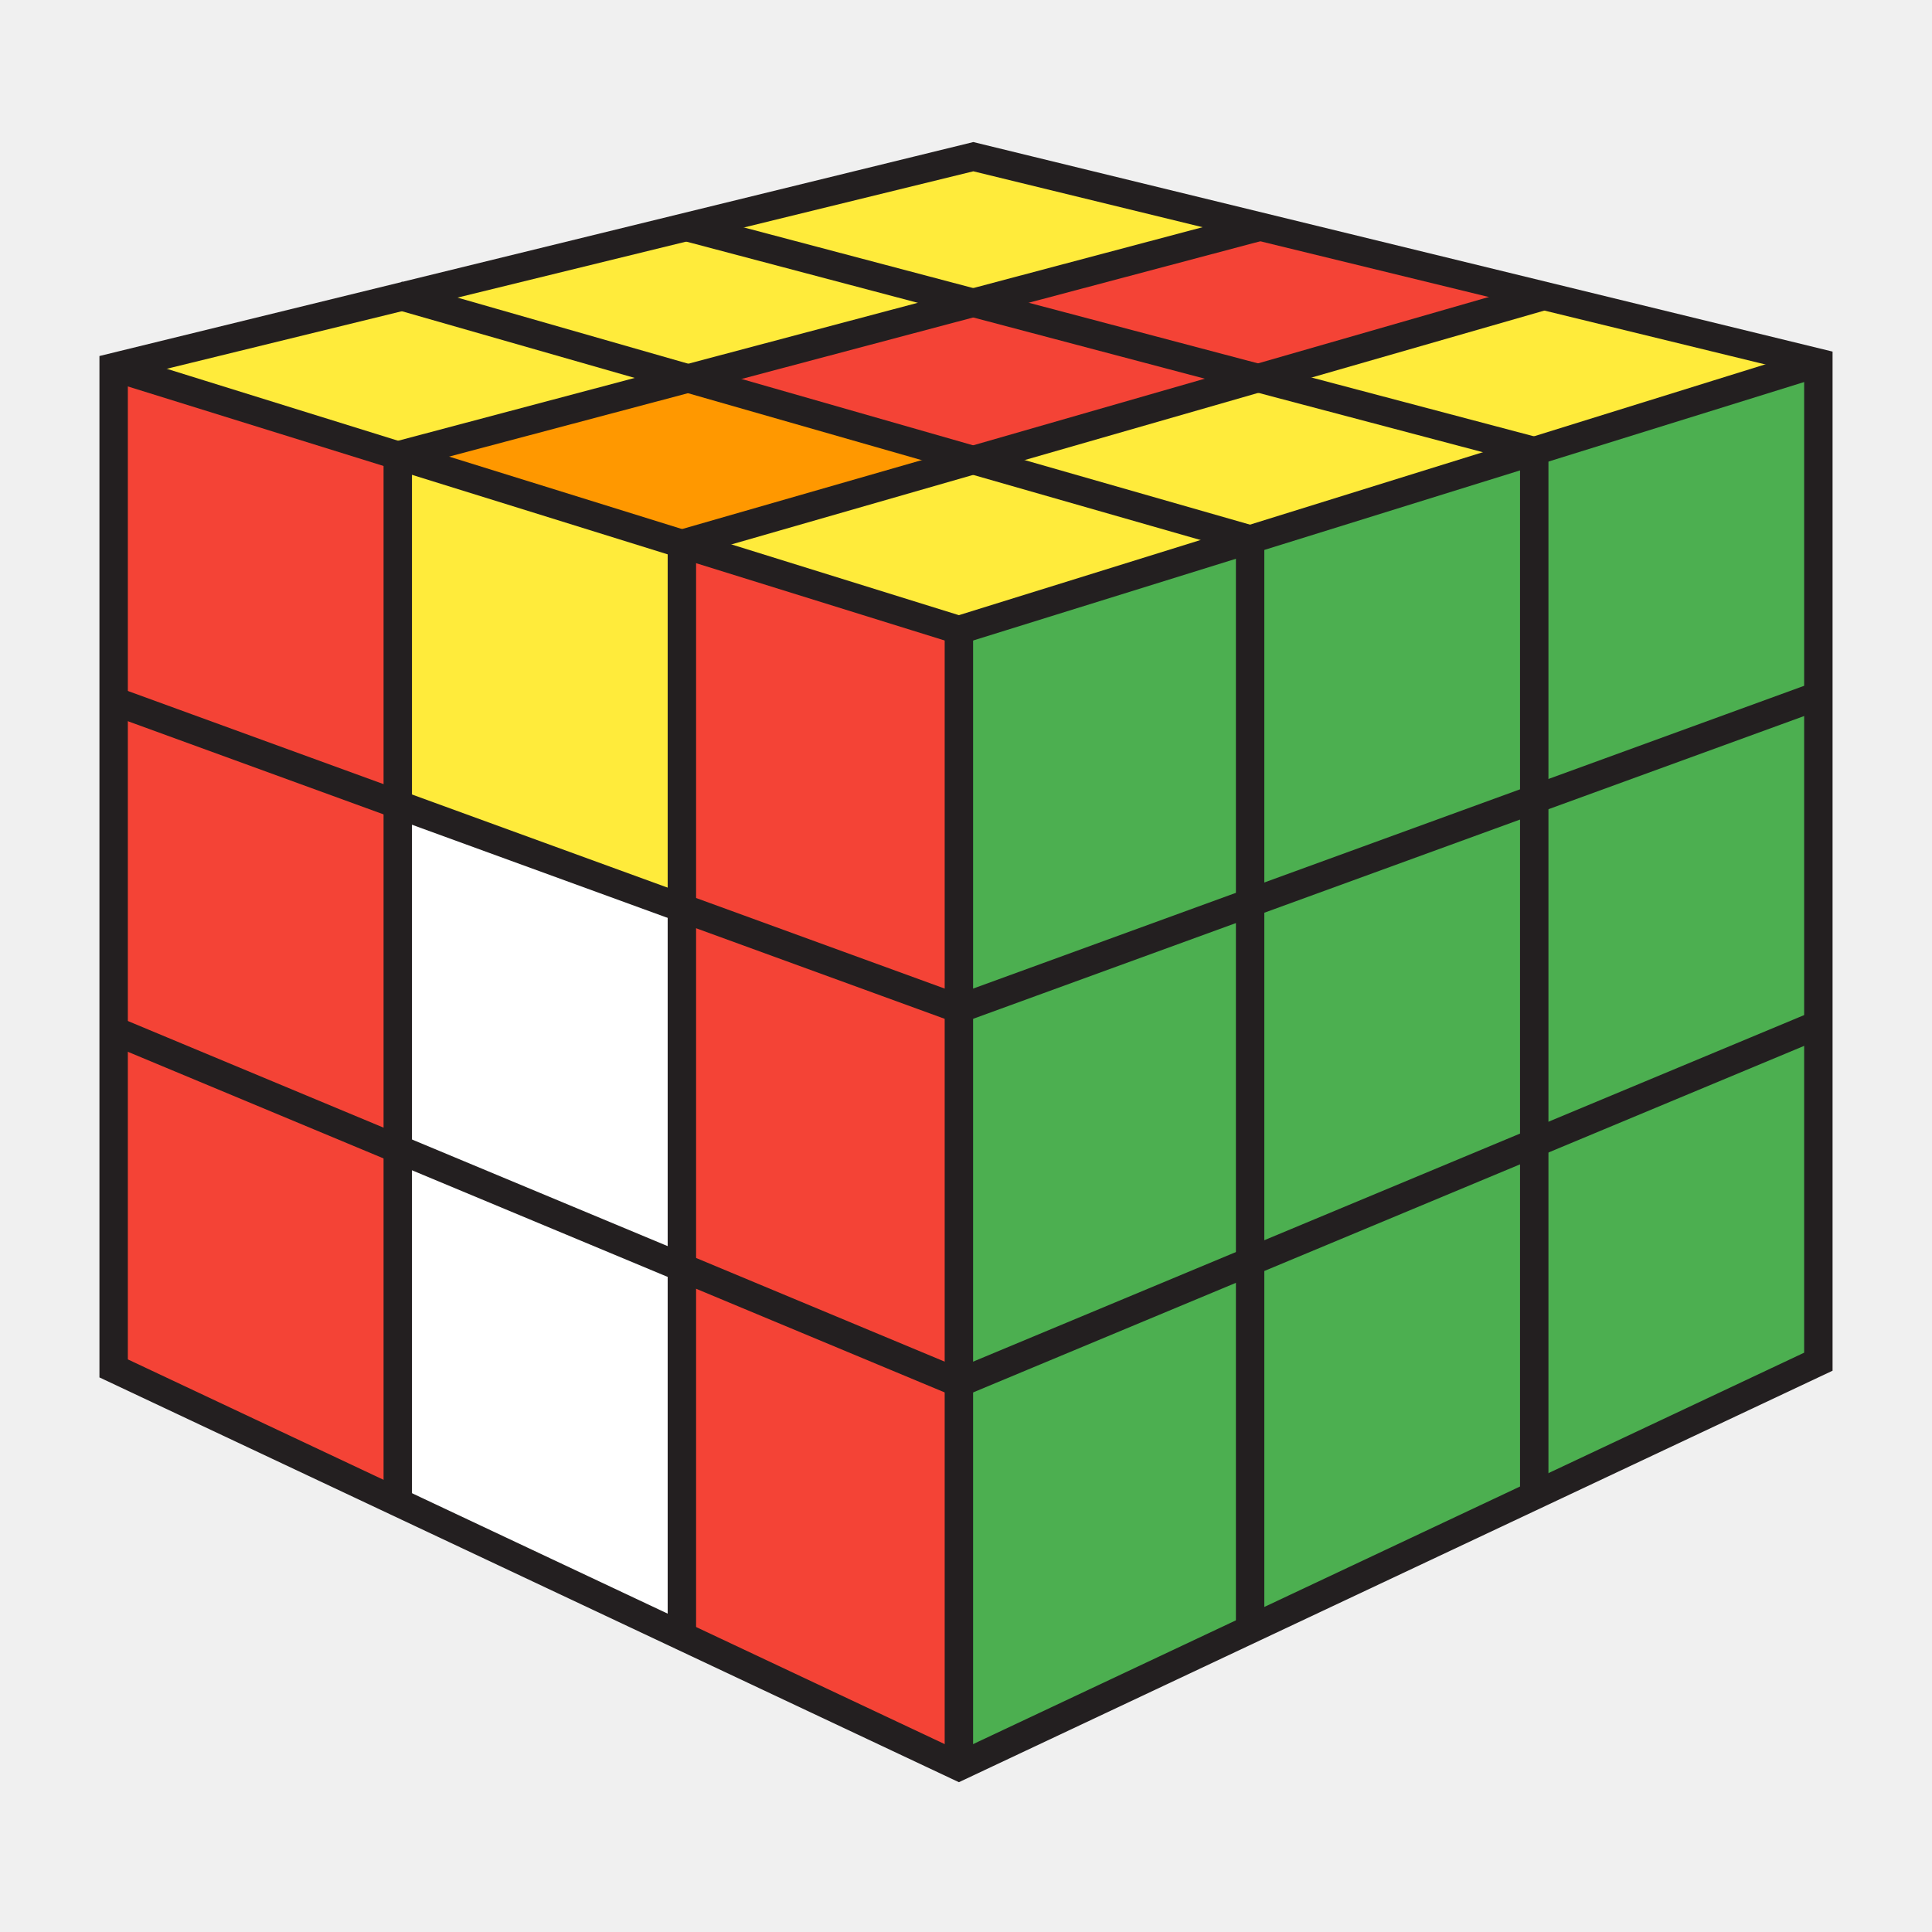
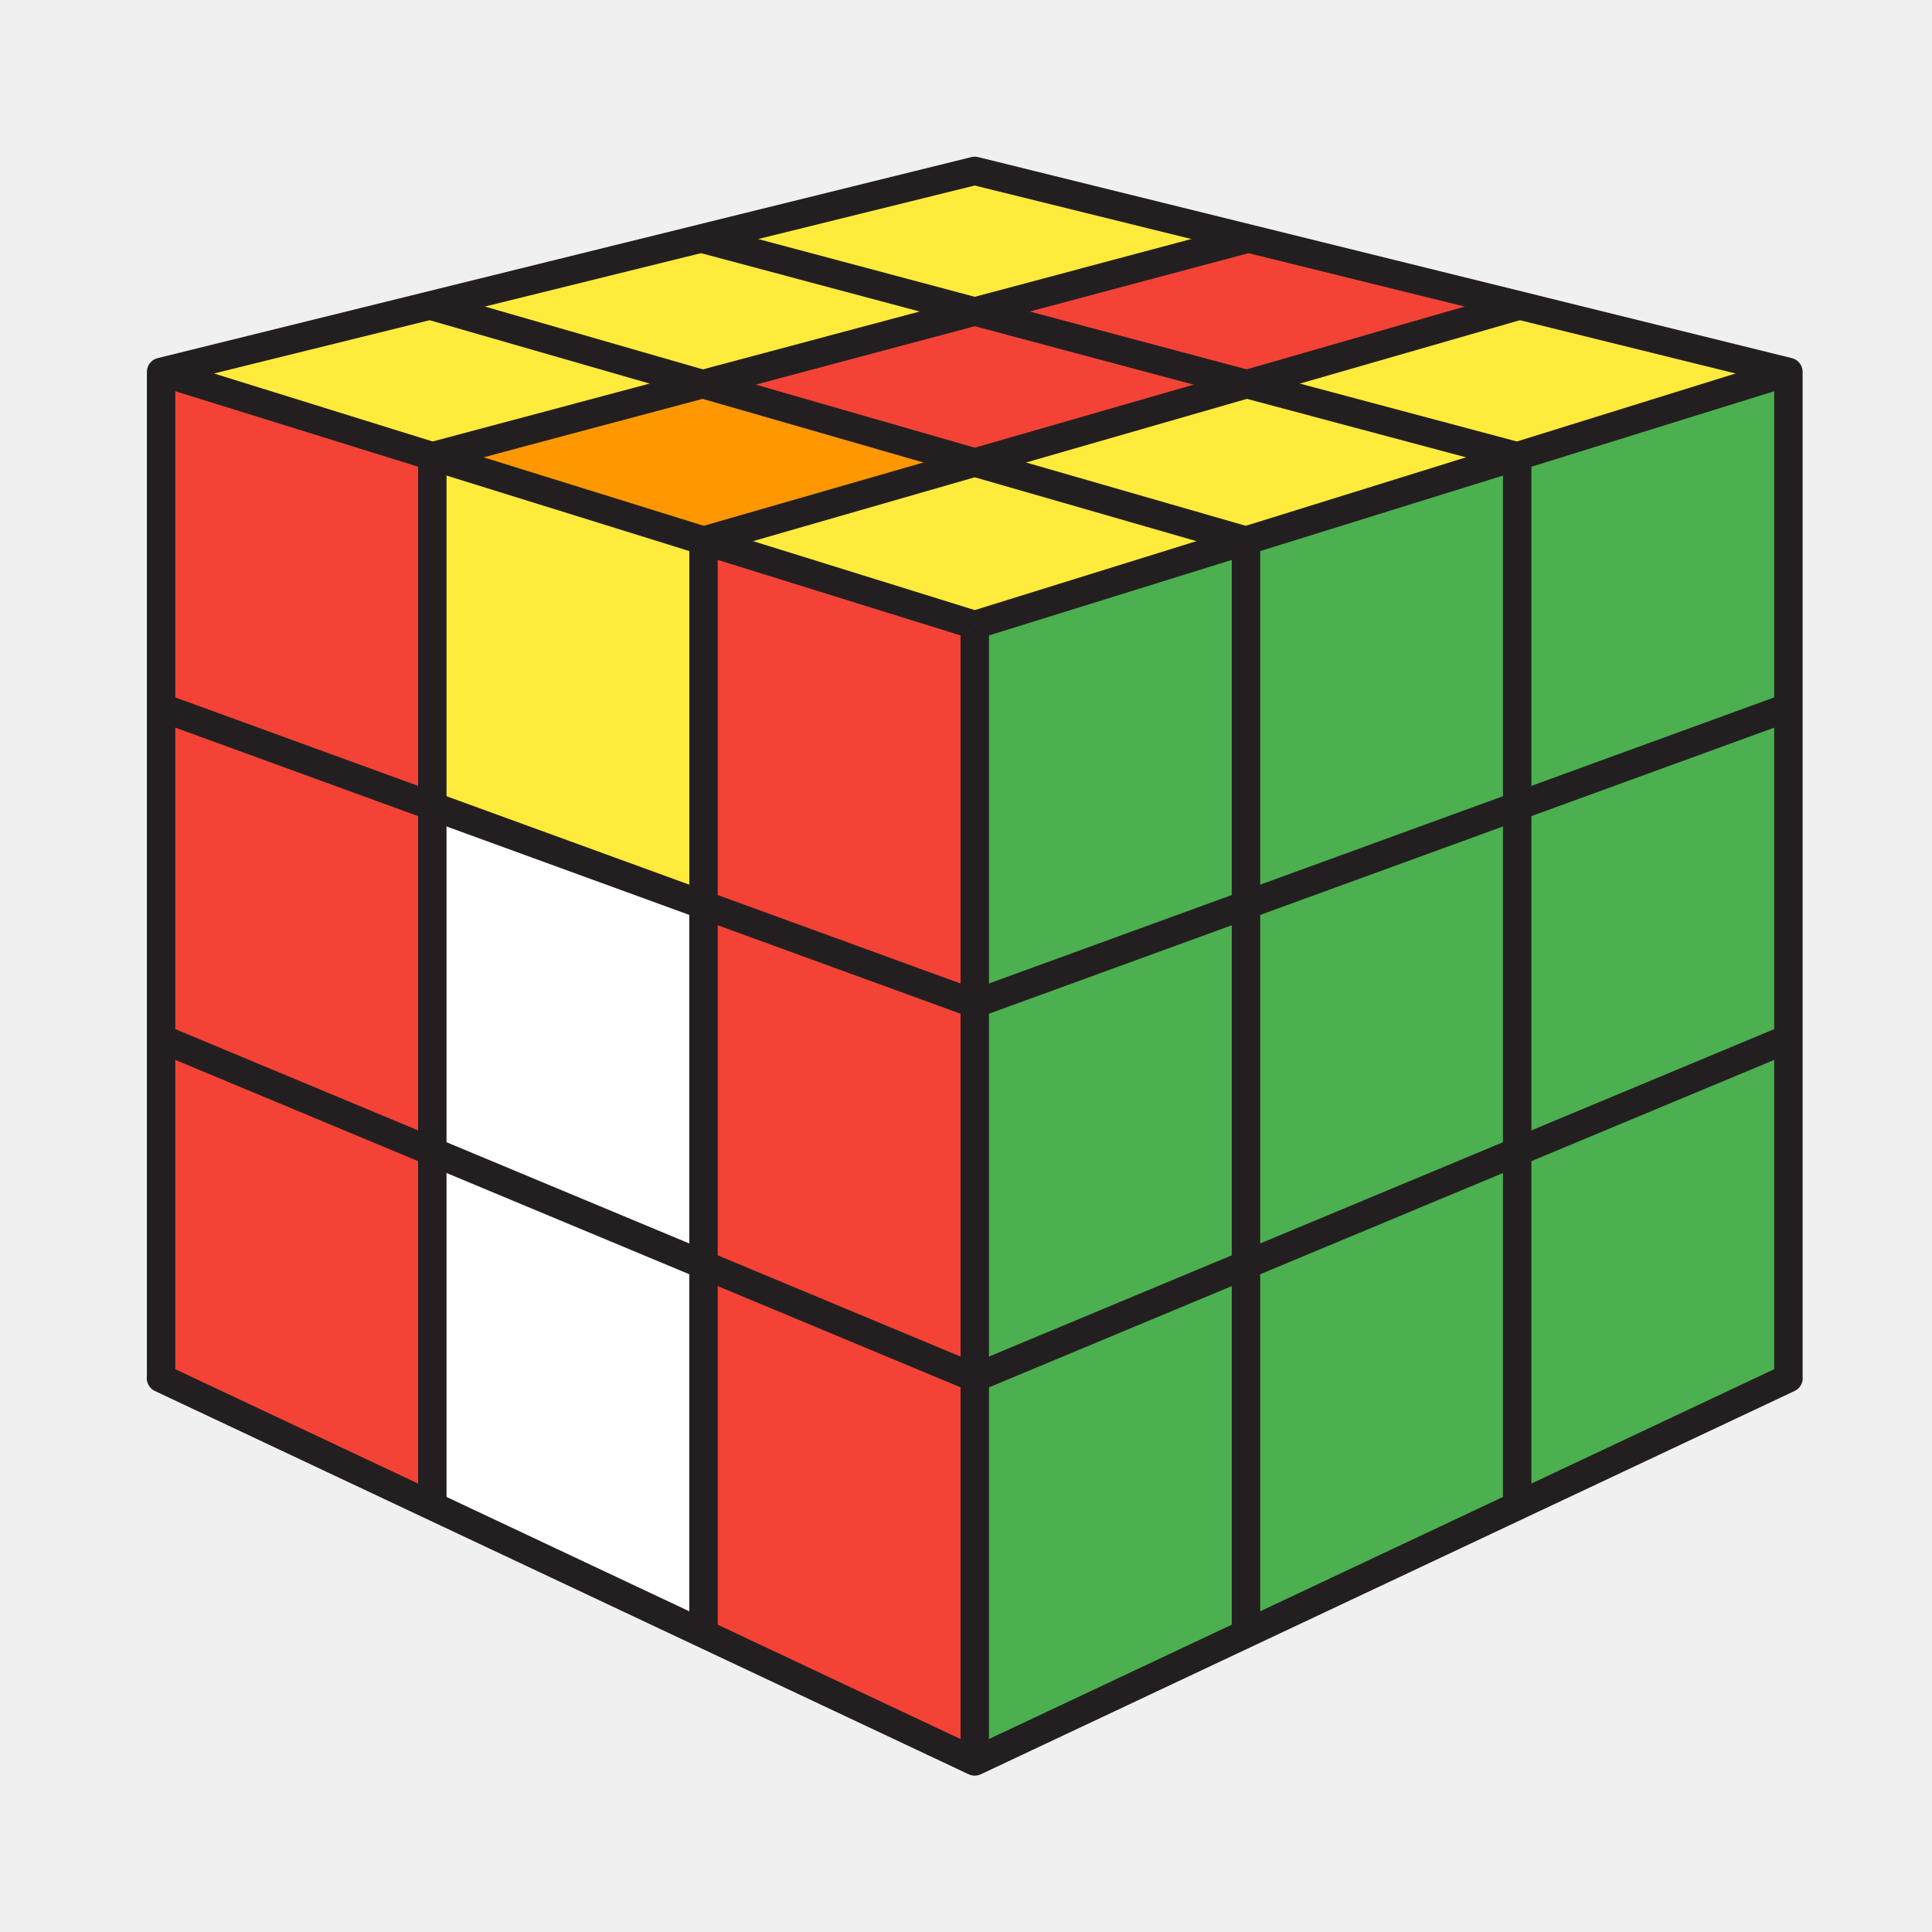
<svg xmlns="http://www.w3.org/2000/svg" width="136px" height="136px" viewBox="0 0 136 136" version="1.1">
  <g id="3x3x3/roux/ep/cycle" stroke="none" stroke-width="1" fill="none" fill-rule="evenodd">
    <g id="3x3x3/3D">
-       <g id="Front" transform="translate(8, 25.8457)">
+       <g id="Right" transform="translate(68.5, 25.5352)" fill="#4CAF50">
+         <g id="Bottom" transform="translate(0, 46.5869)">
+           <polygon id="RBB" points="57.392 0.913 57.392 24.894 38.299 33.887 38.3 8.949" />
+           <polygon id="RBM" points="38.299 8.949 38.299 33.887 19.208 42.88 19.207 16.91" />
+           <polygon id="RBF" points="0.116 24.854 19.207 16.91 19.207 42.88 0.116 51.872" />
+         </g>
+         <g id="Equator" transform="translate(0, 23.4404)">
+           <polygon id="REB" points="57.392 0.817 57.392 24.134 38.3 32.096 38.3 7.773" />
+           <polygon id="REM" points="38.299 7.773 38.299 32.095 19.208 40.056 19.208 14.729" />
+           <polygon id="REF" points="0 21.684 19.207 14.729 19.207 40.056 0.116 48" />
+         </g>
+         <g id="Top">
+           <polygon id="RTB" points="57.392 0.645 57.392 24.257 38.299 31.214 38.299 6.603" />
+           <polygon id="RTM" points="38.3 31.214 19.208 38.17 19.208 12.522 38.299 6.603" />
+           <polygon id="RTF" points="0.116 18.459 19.208 12.522 19.207 38.17 2.27920793e-14 45.125" />
+         </g>
+       </g>
+       <g id="Front" transform="translate(11, 25.8457)">
        <g id="Bottom" transform="translate(0, 46.6934)">
-           <polygon id="FBR" fill="#F44336" points="59.5 24.811 59.5 51.812 40 42.627 40 16.68" />
-           <polygon id="FBM" fill="#FFFFFF" points="40 16.68 40 42.627 20 33.207 20 8.34" />
-           <polygon id="FBL" fill="#F44336" points="0 -5.68434189e-14 20 8.34 20 33.207 0 23.787" />
+           <polygon id="FBR" fill="#F44336" points="57.616 24.455 57.616 51.481 38.524 42.463 38.524 16.493" />
+           <polygon id="FBM" fill="#FFFFFF" points="38.524 16.493 38.524 42.463 19.432 33.47 19.432 8.532" />
+           <polygon id="FBL" fill="#F44336" points="0.34 0.571 19.432 8.532 19.432 33.47 0.291 24.455" />
        </g>
        <g id="Top" transform="translate(0, 0)">
          <g id="Equator" transform="translate(0, 23.4944)">
-             <polygon id="FER" fill="#F44336" points="59.5 21.677 59.5 48.011 40 39.879 40 14.573" />
-             <polygon id="FEM" fill="#FFFFFF" points="40 14.573 40 39.879 20 31.539 20 7.286" />
-             <polygon id="FEL" fill="#F44336" points="0 23.199 0 0 20 7.286 20 31.539" />
+             <polygon id="FER" fill="#F44336" points="57.616 21.32 57.616 47.654 38.524 39.692 38.524 14.365" />
+             <polygon id="FEM" fill="#FFFFFF" points="38.524 14.365 38.524 39.692 19.432 31.731 19.432 7.409" />
+             <polygon id="FEL" fill="#F44336" points="0.34 23.77 0.291 0.452 19.432 7.409 19.432 31.731" />
          </g>
-           <polygon id="FTR" fill="#F44336" points="59.5 18.505 59.5 45.172 40 38.067 40 12.441" />
-           <polygon id="FTM" fill="#FFEB3B" points="20 6.221 40 12.441 40 38.068 20 30.781" />
-           <polygon id="FTL" fill="#F44336" points="0 0 20 6.221 20 30.78 0 23.494" />
+           <polygon id="FTR" fill="#F44336" points="57.616 18.148 57.616 44.814 38.524 37.859 38.524 12.211" />
+           <polygon id="FTM" fill="#FFEB3B" points="19.432 6.293 38.524 12.211 38.524 37.859 19.432 30.903" />
+           <polygon id="FTL" fill="#F44336" points="0.291 0.335 19.432 6.293 19.432 30.903 0.34 23.947" />
        </g>
      </g>
-       <g id="Right" transform="translate(67.5, 25.5352)" fill="#4CAF50">
-         <g id="Bottom" transform="translate(0, 46.5869)">
-           <polygon id="RBB" points="60.5 0 60.5 23.733 40.5 33.153 40.5 8.51" />
-           <polygon id="RBM" points="40.5 8.51 40.5 33.154 20.5 42.573 20.5 16.68" />
-           <polygon id="RBF" points="0 25.229 20.5 16.68 20.5 42.574 0 52.228" />
+       <g id="Top" transform="translate(11, 11.0293)">
+         <g id="Front" transform="translate(0, 9.7554)">
+           <polygon id="TFR" fill="#FFEB3B" points="38.524 17.272 57.616 23.209 76.707 17.272 57.615 11.771" />
+           <polygon id="TFM" fill="#FF9800" points="38.524 17.272 57.615 11.771 38.355 6.19 19.265 11.354" />
+           <polygon id="TFL" fill="#FFEB3B" points="0.34 5.396 19.432 0.745 38.355 6.27 19.265 11.354" />
        </g>
-         <g id="Equator" transform="translate(0, 23.4404)">
-           <polygon id="REB" points="60.5 0 60.5 23.146 40.5 31.656 40.5 7.286" />
-           <polygon id="REM" points="40.5 7.286 40.5 31.656 20.5 39.826 20.5 14.573" />
-           <polygon id="REF" points="0 22.042 20.5 14.573 20.5 39.826 0 48.375" />
+         <g id="Section" transform="translate(18.6699, 4.9453)">
+           <polygon id="TSR" fill="#FFEB3B" points="58.037 11.08 77 16.164 58.037 22.082 38.946 16.581" />
+           <polygon id="TSM" fill="#F44336" points="19.685 11 38.899 16.581 58.038 11.08 38.861 5.947" />
+           <polygon id="TSL" fill="#FFEB3B" points="19.685 0.814 38.899 5.947 19.685 11.08 0.762 5.555" />
        </g>
-         <g id="Top">
-           <polygon id="RTB" points="60.5 5.68434189e-14 60.5 23.44 40.5 30.727 40.5 6.22" />
-           <polygon id="RTM" points="40.5 30.727 20.5 38.014 20.5 12.44 40.5 6.22" />
-           <polygon id="RTF" points="0 18.815 20.5 12.439 20.5 38.013 0 45.482" />
+         <g id="Back" transform="translate(38.315, 0)">
+           <polygon id="TBR" fill="#FFEB3B" points="57.652 10.476 76.577 15.151 57.355 21.11 38.328 16.026" />
+           <polygon id="TBM" fill="#F44336" points="57.652 10.476 38.393 16.026 19.216 10.892 38.685 5.759" />
+           <polygon id="TBL" fill="#FFEB3B" points="38.688 5.759 19.216 10.893 3.55271368e-14 5.759 19.338 0.991" />
        </g>
      </g>
-       <g id="Top" transform="translate(8, 11.0293)">
-         <g id="Front" transform="translate(0, 9.7554)">
-           <polygon id="TFR" fill="#FFEB3B" points="40 17.502 59.5 23.566 80 17.189 60.501 11.604" />
-           <polygon id="TFM" fill="#FF9800" points="40 17.502 60.501 11.604 40 5.793 20 11.281" />
-           <polygon id="TFL" fill="#FFEB3B" points="0 5.061 20.67 -3.55271368e-14 40 5.793 20 11.282" />
-         </g>
-         <g id="Section" transform="translate(20.6699, 4.9453)">
-           <polygon id="TSR" fill="#FFEB3B" points="60.033 10.604 79.33 15.781 59.33 22 39.832 16.415" />
-           <polygon id="TSM" fill="#F44336" points="19.33 10.604 39.831 16.415 60.033 10.604 39.831 5.337" />
-           <polygon id="TSL" fill="#FFEB3B" points="19.645 -3.55271368e-14 39.832 5.337 19.33 10.604 2.13162821e-14 4.811" />
-         </g>
-         <g id="Back" transform="translate(40.315, 0)">
-           <polygon id="TBR" fill="#FFEB3B" points="59.685 9.629 79.685 14.506 59.685 20.726 40.388 15.549" />
-           <polygon id="TBM" fill="#F44336" points="59.685 9.629 40.388 15.549 20.186 10.282 39.685 4.751" />
-           <polygon id="TBL" fill="#FFEB3B" points="39.685 4.751 20.186 10.282 0 4.945 20.2 -4.26325641e-14" />
-         </g>
-       </g>
-       <g id="Linework" transform="translate(8, 11.0292)" stroke="#231F20">
-         <path d="M59.5,33.321 L59.5,113.321" id="Stroke-28" stroke-width="2" />
-         <path d="M40,27.257 L40,104.137" id="Stroke-30" stroke-width="2" />
-         <path d="M20,21.037 L20,94.717" id="Stroke-31" stroke-width="2" />
-         <path d="M80,26.945 L80,103.666" id="Stroke-32" stroke-width="2" />
-         <path d="M100,20.726 L100,94.247" id="Stroke-33" stroke-width="2" />
-         <polyline id="Stroke-34" stroke-width="2" points="0 14.816 59.5 33.322 120 14.505" />
-         <polyline id="Stroke-36" stroke-width="2" points="0 38.311 59.5 59.989 120 37.947" />
-         <polyline id="Stroke-38" stroke-width="2" points="0 61.51 59.5 86.322 120 61.093" />
-         <path d="M40.315,4.945 L100,20.725" id="Stroke-41" stroke-width="2" />
-         <path d="M20,9.756 L80,26.945" id="Stroke-42" stroke-width="2" />
-         <polygon id="Stroke-43" stroke-width="2" points="120 14.506 120 84.826 59.5 113.321 0 85.297 0 14.817 60.515 1.42108547e-14" />
-         <path d="M80.703,4.923 L20,21.037" id="Stroke-45" stroke-width="2" />
-         <path d="M100.694,9.798 L40,27.257" id="Stroke-46" stroke-width="2" />
+       <g id="Linework" transform="translate(11.3307, 12.03)" stroke="#231F20">
+         <path d="M37.886,4.722 L95.469,20.089" id="Stroke-43" stroke-width="2" />
+         <path d="M19.078,9.517 L76.376,26.027" id="Stroke-44" stroke-width="2" />
+         <path d="M76.398,4.798 L19.101,20.089" id="Stroke-45" stroke-width="2" />
+         <path d="M95.637,9.476 L38.194,26.027" id="Stroke-46" stroke-width="2" />
+         <path d="M76.377,26.026 L76.377,102.971" id="Stroke-47" stroke-width="2" />
+         <path d="M95.469,20.089 L95.469,93.98" id="Stroke-48" stroke-width="2" />
+         <path d="M38.193,26.026 L38.193,102.971" id="Stroke-49" stroke-width="2" />
+         <path d="M19.101,20.089 L19.101,93.98" id="Stroke-50" stroke-width="2" />
+         <polygon id="Stroke-51" stroke-width="2" stroke-linejoin="round" points="57.285 2.84217094e-14 114.561 14.15 114.561 84.964 114.57 84.982 57.285 111.964 -2.84217094e-14 84.982 0.009 84.964 0.009 14.15" />
+         <path d="M57.285,31.964 L57.285,111.964" id="Stroke-28" stroke-width="2" />
+         <path d="M57.285,31.964 L114.561,14.151" id="Stroke-30" stroke-width="2" />
+         <path d="M0.009,14.15 L57.285,31.963" id="Stroke-32" stroke-width="2" />
+         <path d="M57.285,58.63 L114.561,37.763" id="Stroke-34" stroke-width="2" />
+         <path d="M0.009,37.763 L57.285,58.63" id="Stroke-36" stroke-width="2" />
+         <path d="M57.285,84.964 L114.561,61.08" id="Stroke-38" stroke-width="2" />
+         <path d="M0.009,61.08 L57.285,84.964" id="Stroke-40" stroke-width="2" />
      </g>
    </g>
  </g>
</svg>
